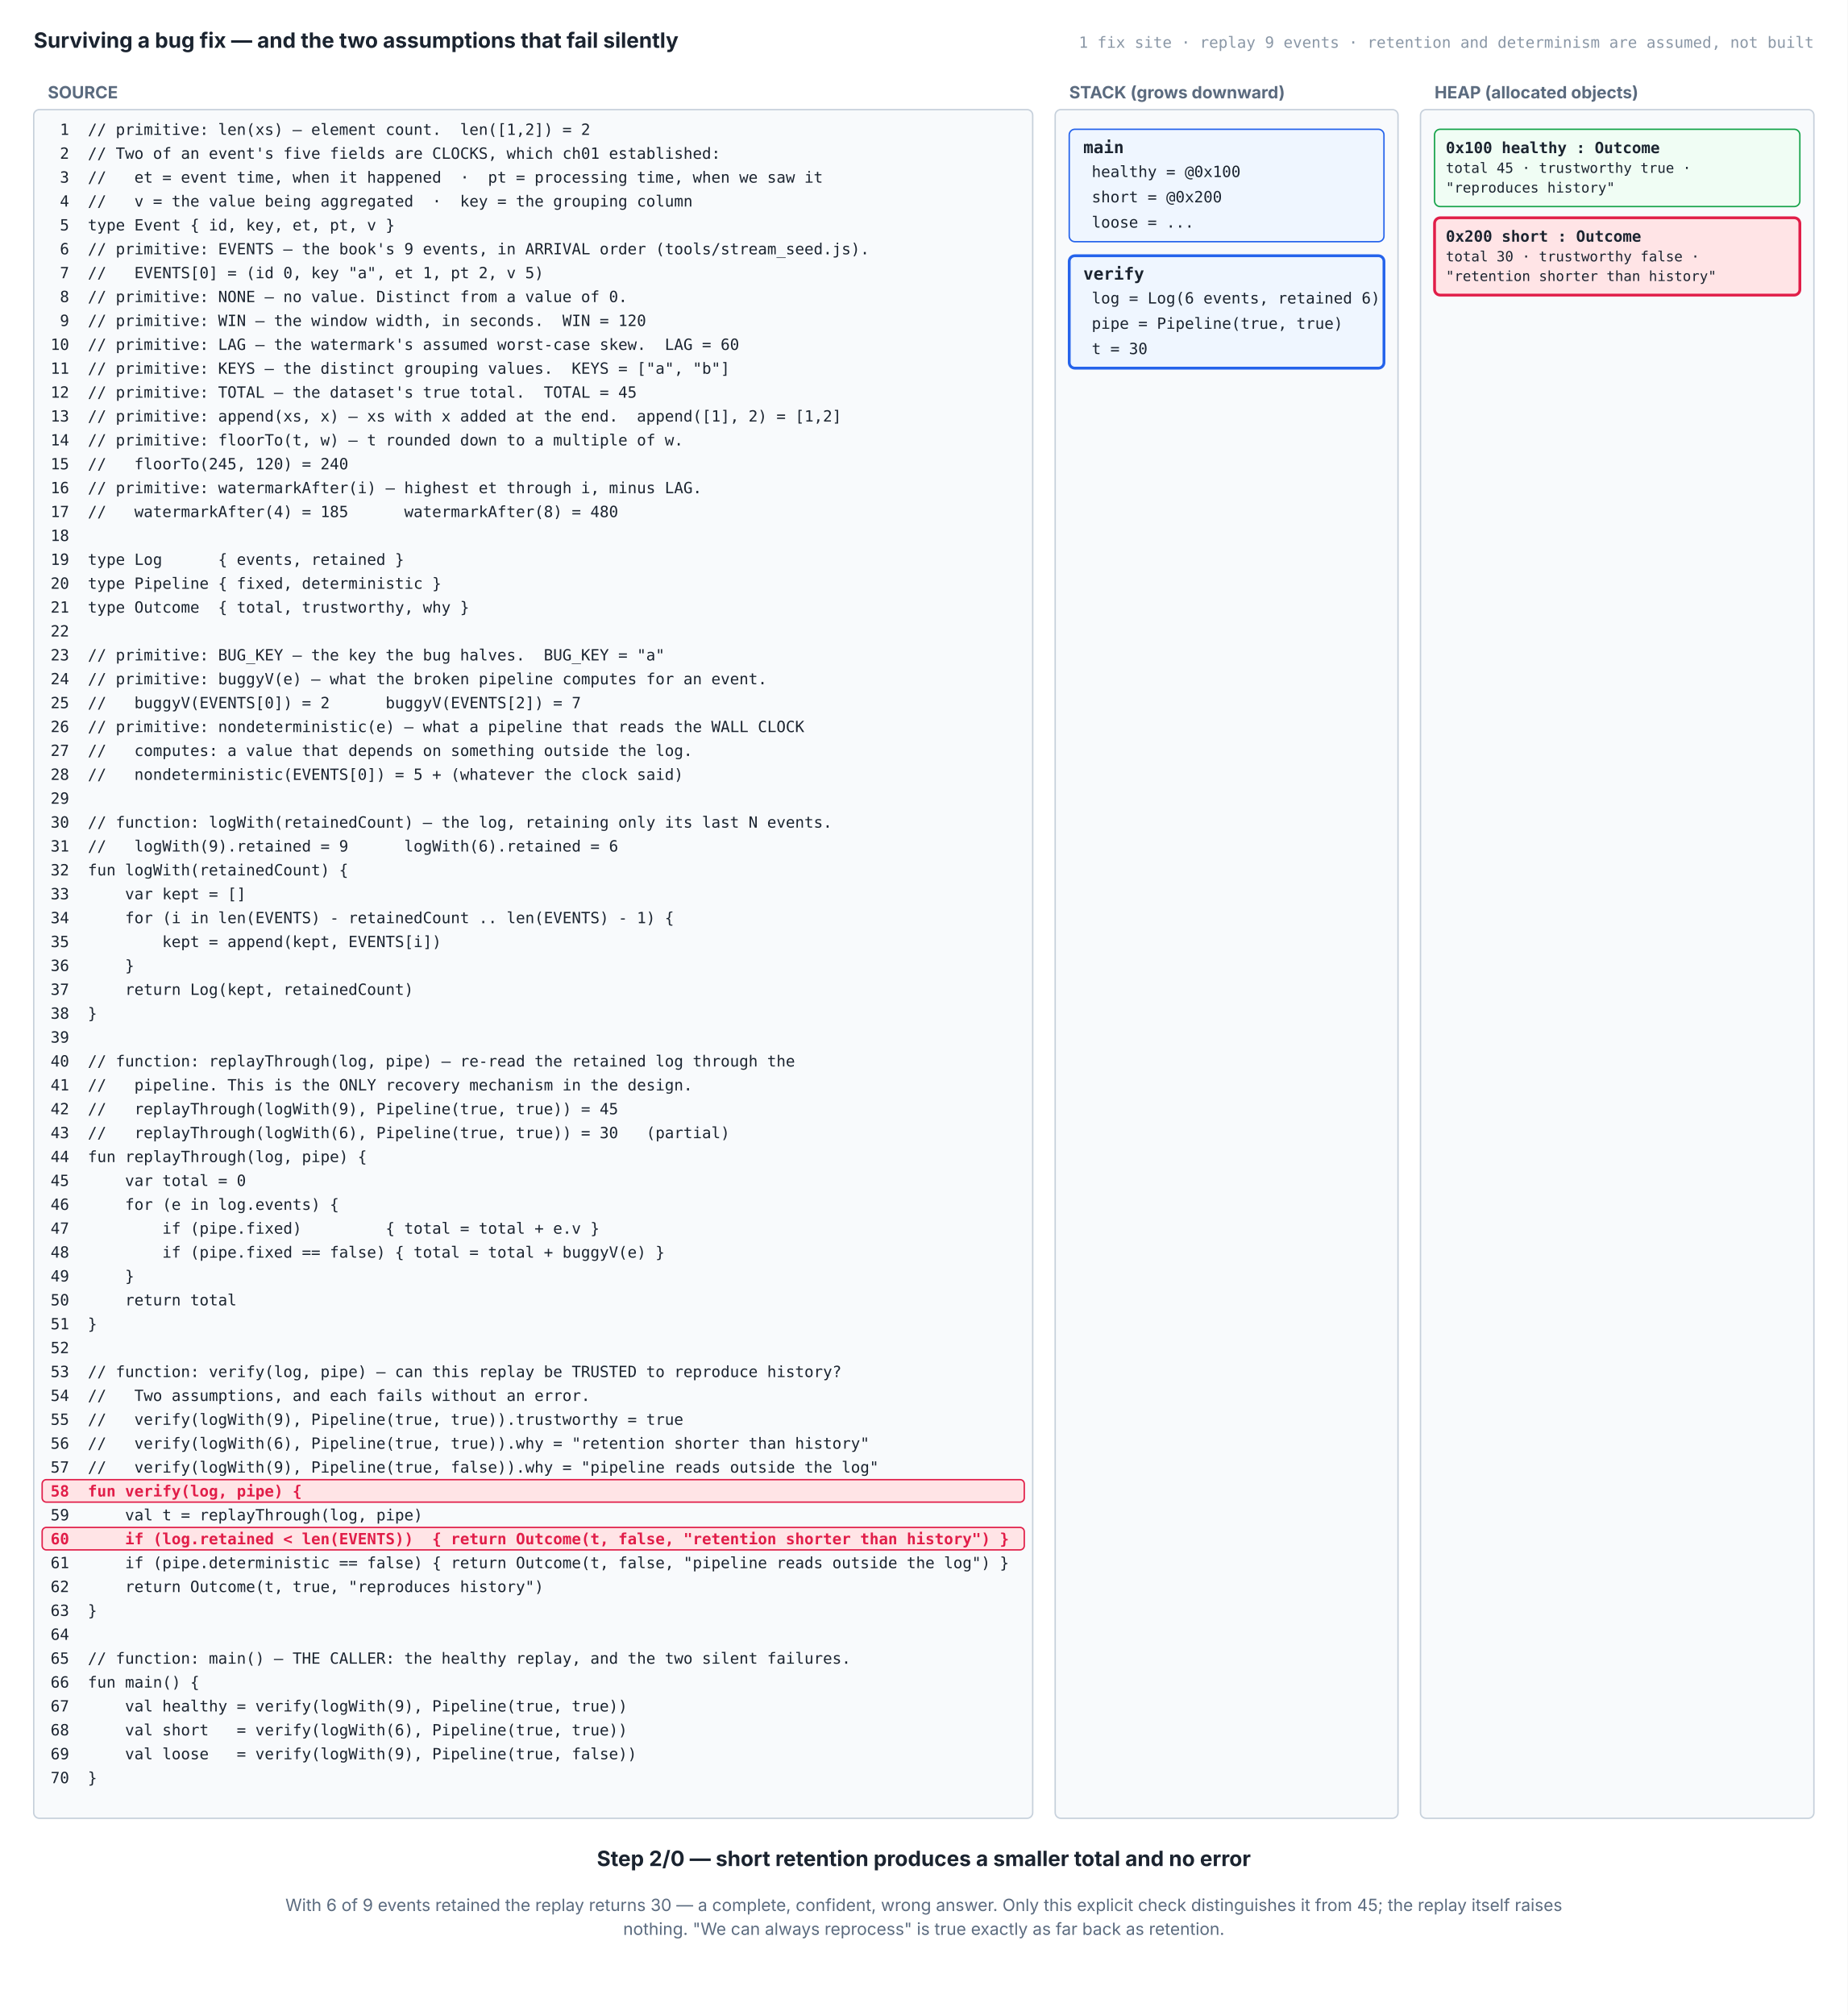
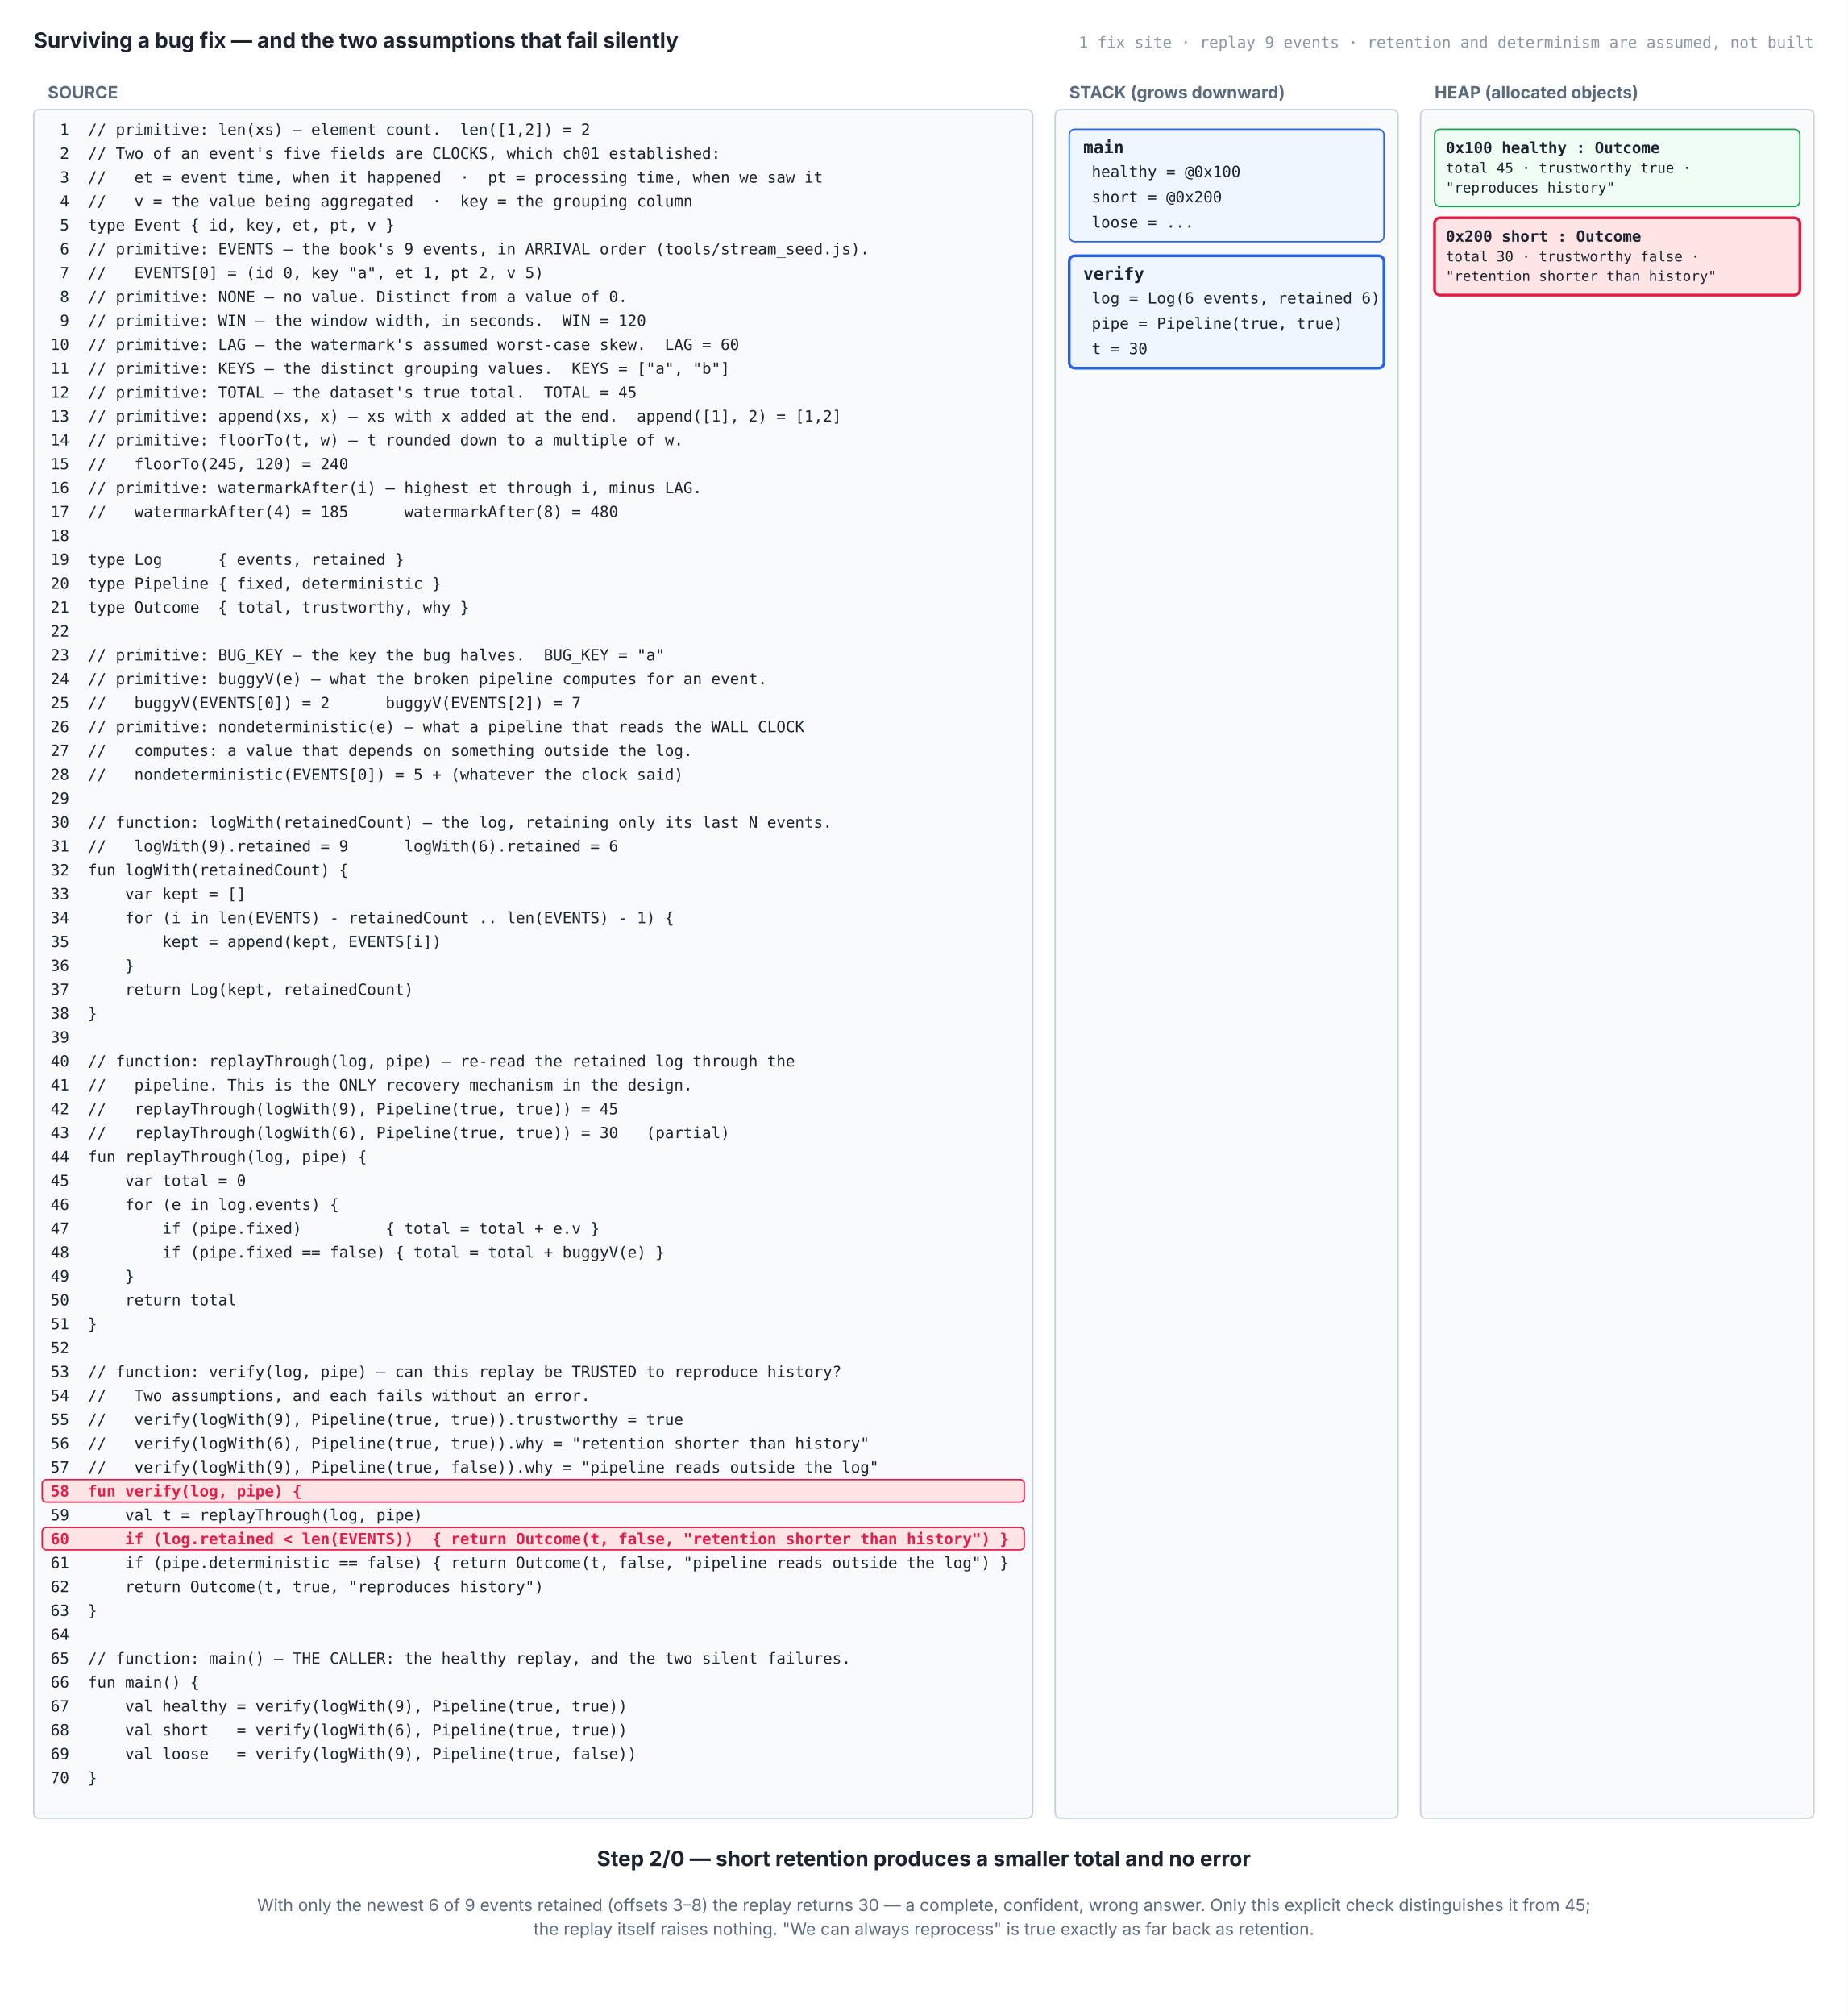
<svg xmlns="http://www.w3.org/2000/svg" viewBox="0 0 1315 1434" width="1315" height="1434" role="img" aria-label="short retention produces a smaller total and no error">
  <rect width="1315" height="1434" fill="#ffffff" />
  <text x="24" y="34" font-family="system-ui,-apple-system,Segoe UI,sans-serif" font-size="15" font-weight="700" fill="#1b2430" text-anchor="start">Surviving a bug fix — and the two assumptions that fail silently</text>
  <text x="1291" y="34" font-family="ui-monospace,SFMono-Regular,Menlo,Consolas,monospace" font-size="11" font-weight="400" fill="#8a97a6" text-anchor="end">1 fix site · replay 9 events · retention and determinism are assumed, not built</text>
  <rect x="24" y="78" width="711" height="1216" rx="4" fill="#f8fafc" stroke="#c6d0db" stroke-width="1" />
  <text x="34" y="70" font-family="system-ui,-apple-system,Segoe UI,sans-serif" font-size="12" font-weight="700" fill="#5b6b7f" text-anchor="start">SOURCE</text>
  <text x="36" y="96" font-family="ui-monospace,SFMono-Regular,Menlo,Consolas,monospace" font-size="11" font-weight="400" fill="#1b2430" text-anchor="start" xml:space="preserve"> 1  // primitive: len(xs) — element count.  len([1,2]) = 2</text>
  <text x="36" y="113" font-family="ui-monospace,SFMono-Regular,Menlo,Consolas,monospace" font-size="11" font-weight="400" fill="#1b2430" text-anchor="start" xml:space="preserve"> 2  // Two of an event's five fields are CLOCKS, which ch01 established:</text>
  <text x="36" y="130" font-family="ui-monospace,SFMono-Regular,Menlo,Consolas,monospace" font-size="11" font-weight="400" fill="#1b2430" text-anchor="start" xml:space="preserve"> 3  //   et = event time, when it happened  ·  pt = processing time, when we saw it</text>
  <text x="36" y="147" font-family="ui-monospace,SFMono-Regular,Menlo,Consolas,monospace" font-size="11" font-weight="400" fill="#1b2430" text-anchor="start" xml:space="preserve"> 4  //   v = the value being aggregated  ·  key = the grouping column</text>
  <text x="36" y="164" font-family="ui-monospace,SFMono-Regular,Menlo,Consolas,monospace" font-size="11" font-weight="400" fill="#1b2430" text-anchor="start" xml:space="preserve"> 5  type Event { id, key, et, pt, v }</text>
  <text x="36" y="181" font-family="ui-monospace,SFMono-Regular,Menlo,Consolas,monospace" font-size="11" font-weight="400" fill="#1b2430" text-anchor="start" xml:space="preserve"> 6  // primitive: EVENTS — the book's 9 events, in ARRIVAL order (tools/stream_seed.js).</text>
  <text x="36" y="198" font-family="ui-monospace,SFMono-Regular,Menlo,Consolas,monospace" font-size="11" font-weight="400" fill="#1b2430" text-anchor="start" xml:space="preserve"> 7  //   EVENTS[0] = (id 0, key "a", et 1, pt 2, v 5)</text>
  <text x="36" y="215" font-family="ui-monospace,SFMono-Regular,Menlo,Consolas,monospace" font-size="11" font-weight="400" fill="#1b2430" text-anchor="start" xml:space="preserve"> 8  // primitive: NONE — no value. Distinct from a value of 0.</text>
  <text x="36" y="232" font-family="ui-monospace,SFMono-Regular,Menlo,Consolas,monospace" font-size="11" font-weight="400" fill="#1b2430" text-anchor="start" xml:space="preserve"> 9  // primitive: WIN — the window width, in seconds.  WIN = 120</text>
  <text x="36" y="249" font-family="ui-monospace,SFMono-Regular,Menlo,Consolas,monospace" font-size="11" font-weight="400" fill="#1b2430" text-anchor="start" xml:space="preserve">10  // primitive: LAG — the watermark's assumed worst-case skew.  LAG = 60</text>
  <text x="36" y="266" font-family="ui-monospace,SFMono-Regular,Menlo,Consolas,monospace" font-size="11" font-weight="400" fill="#1b2430" text-anchor="start" xml:space="preserve">11  // primitive: KEYS — the distinct grouping values.  KEYS = ["a", "b"]</text>
  <text x="36" y="283" font-family="ui-monospace,SFMono-Regular,Menlo,Consolas,monospace" font-size="11" font-weight="400" fill="#1b2430" text-anchor="start" xml:space="preserve">12  // primitive: TOTAL — the dataset's true total.  TOTAL = 45</text>
  <text x="36" y="300" font-family="ui-monospace,SFMono-Regular,Menlo,Consolas,monospace" font-size="11" font-weight="400" fill="#1b2430" text-anchor="start" xml:space="preserve">13  // primitive: append(xs, x) — xs with x added at the end.  append([1], 2) = [1,2]</text>
  <text x="36" y="317" font-family="ui-monospace,SFMono-Regular,Menlo,Consolas,monospace" font-size="11" font-weight="400" fill="#1b2430" text-anchor="start" xml:space="preserve">14  // primitive: floorTo(t, w) — t rounded down to a multiple of w.</text>
  <text x="36" y="334" font-family="ui-monospace,SFMono-Regular,Menlo,Consolas,monospace" font-size="11" font-weight="400" fill="#1b2430" text-anchor="start" xml:space="preserve">15  //   floorTo(245, 120) = 240</text>
  <text x="36" y="351" font-family="ui-monospace,SFMono-Regular,Menlo,Consolas,monospace" font-size="11" font-weight="400" fill="#1b2430" text-anchor="start" xml:space="preserve">16  // primitive: watermarkAfter(i) — highest et through i, minus LAG.</text>
  <text x="36" y="368" font-family="ui-monospace,SFMono-Regular,Menlo,Consolas,monospace" font-size="11" font-weight="400" fill="#1b2430" text-anchor="start" xml:space="preserve">17  //   watermarkAfter(4) = 185      watermarkAfter(8) = 480</text>
  <text x="36" y="385" font-family="ui-monospace,SFMono-Regular,Menlo,Consolas,monospace" font-size="11" font-weight="400" fill="#1b2430" text-anchor="start" xml:space="preserve">18  </text>
  <text x="36" y="402" font-family="ui-monospace,SFMono-Regular,Menlo,Consolas,monospace" font-size="11" font-weight="400" fill="#1b2430" text-anchor="start" xml:space="preserve">19  type Log      { events, retained }</text>
  <text x="36" y="419" font-family="ui-monospace,SFMono-Regular,Menlo,Consolas,monospace" font-size="11" font-weight="400" fill="#1b2430" text-anchor="start" xml:space="preserve">20  type Pipeline { fixed, deterministic }</text>
  <text x="36" y="436" font-family="ui-monospace,SFMono-Regular,Menlo,Consolas,monospace" font-size="11" font-weight="400" fill="#1b2430" text-anchor="start" xml:space="preserve">21  type Outcome  { total, trustworthy, why }</text>
  <text x="36" y="453" font-family="ui-monospace,SFMono-Regular,Menlo,Consolas,monospace" font-size="11" font-weight="400" fill="#1b2430" text-anchor="start" xml:space="preserve">22  </text>
  <text x="36" y="470" font-family="ui-monospace,SFMono-Regular,Menlo,Consolas,monospace" font-size="11" font-weight="400" fill="#1b2430" text-anchor="start" xml:space="preserve">23  // primitive: BUG_KEY — the key the bug halves.  BUG_KEY = "a"</text>
  <text x="36" y="487" font-family="ui-monospace,SFMono-Regular,Menlo,Consolas,monospace" font-size="11" font-weight="400" fill="#1b2430" text-anchor="start" xml:space="preserve">24  // primitive: buggyV(e) — what the broken pipeline computes for an event.</text>
  <text x="36" y="504" font-family="ui-monospace,SFMono-Regular,Menlo,Consolas,monospace" font-size="11" font-weight="400" fill="#1b2430" text-anchor="start" xml:space="preserve">25  //   buggyV(EVENTS[0]) = 2      buggyV(EVENTS[2]) = 7</text>
  <text x="36" y="521" font-family="ui-monospace,SFMono-Regular,Menlo,Consolas,monospace" font-size="11" font-weight="400" fill="#1b2430" text-anchor="start" xml:space="preserve">26  // primitive: nondeterministic(e) — what a pipeline that reads the WALL CLOCK</text>
  <text x="36" y="538" font-family="ui-monospace,SFMono-Regular,Menlo,Consolas,monospace" font-size="11" font-weight="400" fill="#1b2430" text-anchor="start" xml:space="preserve">27  //   computes: a value that depends on something outside the log.</text>
  <text x="36" y="555" font-family="ui-monospace,SFMono-Regular,Menlo,Consolas,monospace" font-size="11" font-weight="400" fill="#1b2430" text-anchor="start" xml:space="preserve">28  //   nondeterministic(EVENTS[0]) = 5 + (whatever the clock said)</text>
  <text x="36" y="572" font-family="ui-monospace,SFMono-Regular,Menlo,Consolas,monospace" font-size="11" font-weight="400" fill="#1b2430" text-anchor="start" xml:space="preserve">29  </text>
  <text x="36" y="589" font-family="ui-monospace,SFMono-Regular,Menlo,Consolas,monospace" font-size="11" font-weight="400" fill="#1b2430" text-anchor="start" xml:space="preserve">30  // function: logWith(retainedCount) — the log, retaining only its last N events.</text>
  <text x="36" y="606" font-family="ui-monospace,SFMono-Regular,Menlo,Consolas,monospace" font-size="11" font-weight="400" fill="#1b2430" text-anchor="start" xml:space="preserve">31  //   logWith(9).retained = 9      logWith(6).retained = 6</text>
  <text x="36" y="623" font-family="ui-monospace,SFMono-Regular,Menlo,Consolas,monospace" font-size="11" font-weight="400" fill="#1b2430" text-anchor="start" xml:space="preserve">32  fun logWith(retainedCount) {</text>
  <text x="36" y="640" font-family="ui-monospace,SFMono-Regular,Menlo,Consolas,monospace" font-size="11" font-weight="400" fill="#1b2430" text-anchor="start" xml:space="preserve">33      var kept = []</text>
  <text x="36" y="657" font-family="ui-monospace,SFMono-Regular,Menlo,Consolas,monospace" font-size="11" font-weight="400" fill="#1b2430" text-anchor="start" xml:space="preserve">34      for (i in len(EVENTS) - retainedCount .. len(EVENTS) - 1) {</text>
  <text x="36" y="674" font-family="ui-monospace,SFMono-Regular,Menlo,Consolas,monospace" font-size="11" font-weight="400" fill="#1b2430" text-anchor="start" xml:space="preserve">35          kept = append(kept, EVENTS[i])</text>
  <text x="36" y="691" font-family="ui-monospace,SFMono-Regular,Menlo,Consolas,monospace" font-size="11" font-weight="400" fill="#1b2430" text-anchor="start" xml:space="preserve">36      }</text>
  <text x="36" y="708" font-family="ui-monospace,SFMono-Regular,Menlo,Consolas,monospace" font-size="11" font-weight="400" fill="#1b2430" text-anchor="start" xml:space="preserve">37      return Log(kept, retainedCount)</text>
  <text x="36" y="725" font-family="ui-monospace,SFMono-Regular,Menlo,Consolas,monospace" font-size="11" font-weight="400" fill="#1b2430" text-anchor="start" xml:space="preserve">38  }</text>
  <text x="36" y="742" font-family="ui-monospace,SFMono-Regular,Menlo,Consolas,monospace" font-size="11" font-weight="400" fill="#1b2430" text-anchor="start" xml:space="preserve">39  </text>
  <text x="36" y="759" font-family="ui-monospace,SFMono-Regular,Menlo,Consolas,monospace" font-size="11" font-weight="400" fill="#1b2430" text-anchor="start" xml:space="preserve">40  // function: replayThrough(log, pipe) — re-read the retained log through the</text>
  <text x="36" y="776" font-family="ui-monospace,SFMono-Regular,Menlo,Consolas,monospace" font-size="11" font-weight="400" fill="#1b2430" text-anchor="start" xml:space="preserve">41  //   pipeline. This is the ONLY recovery mechanism in the design.</text>
  <text x="36" y="793" font-family="ui-monospace,SFMono-Regular,Menlo,Consolas,monospace" font-size="11" font-weight="400" fill="#1b2430" text-anchor="start" xml:space="preserve">42  //   replayThrough(logWith(9), Pipeline(true, true)) = 45</text>
  <text x="36" y="810" font-family="ui-monospace,SFMono-Regular,Menlo,Consolas,monospace" font-size="11" font-weight="400" fill="#1b2430" text-anchor="start" xml:space="preserve">43  //   replayThrough(logWith(6), Pipeline(true, true)) = 30   (partial)</text>
  <text x="36" y="827" font-family="ui-monospace,SFMono-Regular,Menlo,Consolas,monospace" font-size="11" font-weight="400" fill="#1b2430" text-anchor="start" xml:space="preserve">44  fun replayThrough(log, pipe) {</text>
  <text x="36" y="844" font-family="ui-monospace,SFMono-Regular,Menlo,Consolas,monospace" font-size="11" font-weight="400" fill="#1b2430" text-anchor="start" xml:space="preserve">45      var total = 0</text>
  <text x="36" y="861" font-family="ui-monospace,SFMono-Regular,Menlo,Consolas,monospace" font-size="11" font-weight="400" fill="#1b2430" text-anchor="start" xml:space="preserve">46      for (e in log.events) {</text>
  <text x="36" y="878" font-family="ui-monospace,SFMono-Regular,Menlo,Consolas,monospace" font-size="11" font-weight="400" fill="#1b2430" text-anchor="start" xml:space="preserve">47          if (pipe.fixed)         { total = total + e.v }</text>
  <text x="36" y="895" font-family="ui-monospace,SFMono-Regular,Menlo,Consolas,monospace" font-size="11" font-weight="400" fill="#1b2430" text-anchor="start" xml:space="preserve">48          if (pipe.fixed == false) { total = total + buggyV(e) }</text>
  <text x="36" y="912" font-family="ui-monospace,SFMono-Regular,Menlo,Consolas,monospace" font-size="11" font-weight="400" fill="#1b2430" text-anchor="start" xml:space="preserve">49      }</text>
  <text x="36" y="929" font-family="ui-monospace,SFMono-Regular,Menlo,Consolas,monospace" font-size="11" font-weight="400" fill="#1b2430" text-anchor="start" xml:space="preserve">50      return total</text>
  <text x="36" y="946" font-family="ui-monospace,SFMono-Regular,Menlo,Consolas,monospace" font-size="11" font-weight="400" fill="#1b2430" text-anchor="start" xml:space="preserve">51  }</text>
  <text x="36" y="963" font-family="ui-monospace,SFMono-Regular,Menlo,Consolas,monospace" font-size="11" font-weight="400" fill="#1b2430" text-anchor="start" xml:space="preserve">52  </text>
  <text x="36" y="980" font-family="ui-monospace,SFMono-Regular,Menlo,Consolas,monospace" font-size="11" font-weight="400" fill="#1b2430" text-anchor="start" xml:space="preserve">53  // function: verify(log, pipe) — can this replay be TRUSTED to reproduce history?</text>
  <text x="36" y="997" font-family="ui-monospace,SFMono-Regular,Menlo,Consolas,monospace" font-size="11" font-weight="400" fill="#1b2430" text-anchor="start" xml:space="preserve">54  //   Two assumptions, and each fails without an error.</text>
  <text x="36" y="1014" font-family="ui-monospace,SFMono-Regular,Menlo,Consolas,monospace" font-size="11" font-weight="400" fill="#1b2430" text-anchor="start" xml:space="preserve">55  //   verify(logWith(9), Pipeline(true, true)).trustworthy = true</text>
  <text x="36" y="1031" font-family="ui-monospace,SFMono-Regular,Menlo,Consolas,monospace" font-size="11" font-weight="400" fill="#1b2430" text-anchor="start" xml:space="preserve">56  //   verify(logWith(6), Pipeline(true, true)).why = "retention shorter than history"</text>
  <text x="36" y="1048" font-family="ui-monospace,SFMono-Regular,Menlo,Consolas,monospace" font-size="11" font-weight="400" fill="#1b2430" text-anchor="start" xml:space="preserve">57  //   verify(logWith(9), Pipeline(true, false)).why = "pipeline reads outside the log"</text>
  <rect x="30" y="1053" width="699" height="16" rx="3" fill="#ffe4e6" stroke="#e11d48" stroke-width="1" />
  <text x="36" y="1065" font-family="ui-monospace,SFMono-Regular,Menlo,Consolas,monospace" font-size="11" font-weight="700" fill="#e11d48" text-anchor="start" xml:space="preserve">58  fun verify(log, pipe) {</text>
  <text x="36" y="1082" font-family="ui-monospace,SFMono-Regular,Menlo,Consolas,monospace" font-size="11" font-weight="400" fill="#1b2430" text-anchor="start" xml:space="preserve">59      val t = replayThrough(log, pipe)</text>
  <rect x="30" y="1087" width="699" height="16" rx="3" fill="#ffe4e6" stroke="#e11d48" stroke-width="1" />
  <text x="36" y="1099" font-family="ui-monospace,SFMono-Regular,Menlo,Consolas,monospace" font-size="11" font-weight="700" fill="#e11d48" text-anchor="start" xml:space="preserve">60      if (log.retained &lt; len(EVENTS))  { return Outcome(t, false, "retention shorter than history") }</text>
  <text x="36" y="1116" font-family="ui-monospace,SFMono-Regular,Menlo,Consolas,monospace" font-size="11" font-weight="400" fill="#1b2430" text-anchor="start" xml:space="preserve">61      if (pipe.deterministic == false) { return Outcome(t, false, "pipeline reads outside the log") }</text>
  <text x="36" y="1133" font-family="ui-monospace,SFMono-Regular,Menlo,Consolas,monospace" font-size="11" font-weight="400" fill="#1b2430" text-anchor="start" xml:space="preserve">62      return Outcome(t, true, "reproduces history")</text>
  <text x="36" y="1150" font-family="ui-monospace,SFMono-Regular,Menlo,Consolas,monospace" font-size="11" font-weight="400" fill="#1b2430" text-anchor="start" xml:space="preserve">63  }</text>
  <text x="36" y="1167" font-family="ui-monospace,SFMono-Regular,Menlo,Consolas,monospace" font-size="11" font-weight="400" fill="#1b2430" text-anchor="start" xml:space="preserve">64  </text>
  <text x="36" y="1184" font-family="ui-monospace,SFMono-Regular,Menlo,Consolas,monospace" font-size="11" font-weight="400" fill="#1b2430" text-anchor="start" xml:space="preserve">65  // function: main() — THE CALLER: the healthy replay, and the two silent failures.</text>
  <text x="36" y="1201" font-family="ui-monospace,SFMono-Regular,Menlo,Consolas,monospace" font-size="11" font-weight="400" fill="#1b2430" text-anchor="start" xml:space="preserve">66  fun main() {</text>
  <text x="36" y="1218" font-family="ui-monospace,SFMono-Regular,Menlo,Consolas,monospace" font-size="11" font-weight="400" fill="#1b2430" text-anchor="start" xml:space="preserve">67      val healthy = verify(logWith(9), Pipeline(true, true))</text>
  <text x="36" y="1235" font-family="ui-monospace,SFMono-Regular,Menlo,Consolas,monospace" font-size="11" font-weight="400" fill="#1b2430" text-anchor="start" xml:space="preserve">68      val short   = verify(logWith(6), Pipeline(true, true))</text>
  <text x="36" y="1252" font-family="ui-monospace,SFMono-Regular,Menlo,Consolas,monospace" font-size="11" font-weight="400" fill="#1b2430" text-anchor="start" xml:space="preserve">69      val loose   = verify(logWith(9), Pipeline(true, false))</text>
  <text x="36" y="1269" font-family="ui-monospace,SFMono-Regular,Menlo,Consolas,monospace" font-size="11" font-weight="400" fill="#1b2430" text-anchor="start" xml:space="preserve">70  }</text>
  <rect x="751" y="78" width="244" height="1216" rx="4" fill="#f8fafc" stroke="#c6d0db" stroke-width="1" />
  <text x="761" y="70" font-family="system-ui,-apple-system,Segoe UI,sans-serif" font-size="12" font-weight="700" fill="#5b6b7f" text-anchor="start">STACK  (grows downward)</text>
  <rect x="761" y="92" width="224" height="80" rx="4" fill="#eff6ff" stroke="#2563eb" stroke-width="1" />
  <text x="771" y="109" font-family="ui-monospace,SFMono-Regular,Menlo,Consolas,monospace" font-size="12" font-weight="700" fill="#1b2430" text-anchor="start">main</text>
  <text x="777" y="126" font-family="ui-monospace,SFMono-Regular,Menlo,Consolas,monospace" font-size="11" font-weight="400" fill="#1b2430" text-anchor="start">healthy = @0x100</text>
  <text x="777" y="144" font-family="ui-monospace,SFMono-Regular,Menlo,Consolas,monospace" font-size="11" font-weight="400" fill="#1b2430" text-anchor="start">short = @0x200</text>
  <text x="777" y="162" font-family="ui-monospace,SFMono-Regular,Menlo,Consolas,monospace" font-size="11" font-weight="400" fill="#1b2430" text-anchor="start">loose = ...</text>
  <rect x="761" y="182" width="224" height="80" rx="4" fill="#eff6ff" stroke="#2563eb" stroke-width="2" />
  <text x="771" y="199" font-family="ui-monospace,SFMono-Regular,Menlo,Consolas,monospace" font-size="12" font-weight="700" fill="#1b2430" text-anchor="start">verify</text>
  <text x="777" y="216" font-family="ui-monospace,SFMono-Regular,Menlo,Consolas,monospace" font-size="11" font-weight="400" fill="#1b2430" text-anchor="start">log = Log(6 events, retained 6)</text>
  <text x="777" y="234" font-family="ui-monospace,SFMono-Regular,Menlo,Consolas,monospace" font-size="11" font-weight="400" fill="#1b2430" text-anchor="start">pipe = Pipeline(true, true)</text>
  <text x="777" y="252" font-family="ui-monospace,SFMono-Regular,Menlo,Consolas,monospace" font-size="11" font-weight="400" fill="#1b2430" text-anchor="start">t = 30</text>
  <rect x="1011" y="78" width="280" height="1216" rx="4" fill="#f8fafc" stroke="#c6d0db" stroke-width="1" />
  <text x="1021" y="70" font-family="system-ui,-apple-system,Segoe UI,sans-serif" font-size="12" font-weight="700" fill="#5b6b7f" text-anchor="start">HEAP  (allocated objects)</text>
  <rect x="1021" y="92" width="260" height="55" rx="4" fill="#f0fdf4" stroke="#16a34a" stroke-width="1" />
  <text x="1029" y="109" font-family="ui-monospace,SFMono-Regular,Menlo,Consolas,monospace" font-size="11" font-weight="700" fill="#1b2430" text-anchor="start">0x100  healthy : Outcome</text>
  <text x="1029" y="123" font-family="ui-monospace,SFMono-Regular,Menlo,Consolas,monospace" font-size="10" font-weight="400" fill="#1b2430" text-anchor="start">total 45 · trustworthy true ·</text>
  <text x="1029" y="137" font-family="ui-monospace,SFMono-Regular,Menlo,Consolas,monospace" font-size="10" font-weight="400" fill="#1b2430" text-anchor="start">"reproduces history"</text>
  <rect x="1021" y="155" width="260" height="55" rx="4" fill="#ffe4e6" stroke="#e11d48" stroke-width="2" />
  <text x="1029" y="172" font-family="ui-monospace,SFMono-Regular,Menlo,Consolas,monospace" font-size="11" font-weight="700" fill="#1b2430" text-anchor="start">0x200  short : Outcome</text>
  <text x="1029" y="186" font-family="ui-monospace,SFMono-Regular,Menlo,Consolas,monospace" font-size="10" font-weight="400" fill="#1b2430" text-anchor="start">total 30 · trustworthy false ·</text>
  <text x="1029" y="200" font-family="ui-monospace,SFMono-Regular,Menlo,Consolas,monospace" font-size="10" font-weight="400" fill="#1b2430" text-anchor="start">"retention shorter than history"</text>
  <text x="657.5" y="1328" font-family="system-ui,-apple-system,Segoe UI,sans-serif" font-size="15" font-weight="700" fill="#1b2430" text-anchor="middle">Step 2/0 — short retention produces a smaller total and no error</text>
-   <text x="657.5" y="1360" font-family="system-ui,-apple-system,Segoe UI,sans-serif" font-size="12" font-weight="400" fill="#5b6b7f" text-anchor="middle">With 6 of 9 events retained the replay returns 30 — a complete, confident, wrong answer. Only this explicit check distinguishes it from 45; the replay itself raises</text>
-   <text x="657.5" y="1377" font-family="system-ui,-apple-system,Segoe UI,sans-serif" font-size="12" font-weight="400" fill="#5b6b7f" text-anchor="middle">nothing. "We can always reprocess" is true exactly as far back as retention.</text>
+   <text x="657.5" y="1360" font-family="system-ui,-apple-system,Segoe UI,sans-serif" font-size="12" font-weight="400" fill="#5b6b7f" text-anchor="middle">With only the newest 6 of 9 events retained (offsets 3–8) the replay returns 30 — a complete, confident, wrong answer. Only this explicit check distinguishes it from 45;</text>
+   <text x="657.5" y="1377" font-family="system-ui,-apple-system,Segoe UI,sans-serif" font-size="12" font-weight="400" fill="#5b6b7f" text-anchor="middle">the replay itself raises nothing. "We can always reprocess" is true exactly as far back as retention.</text>
</svg>
